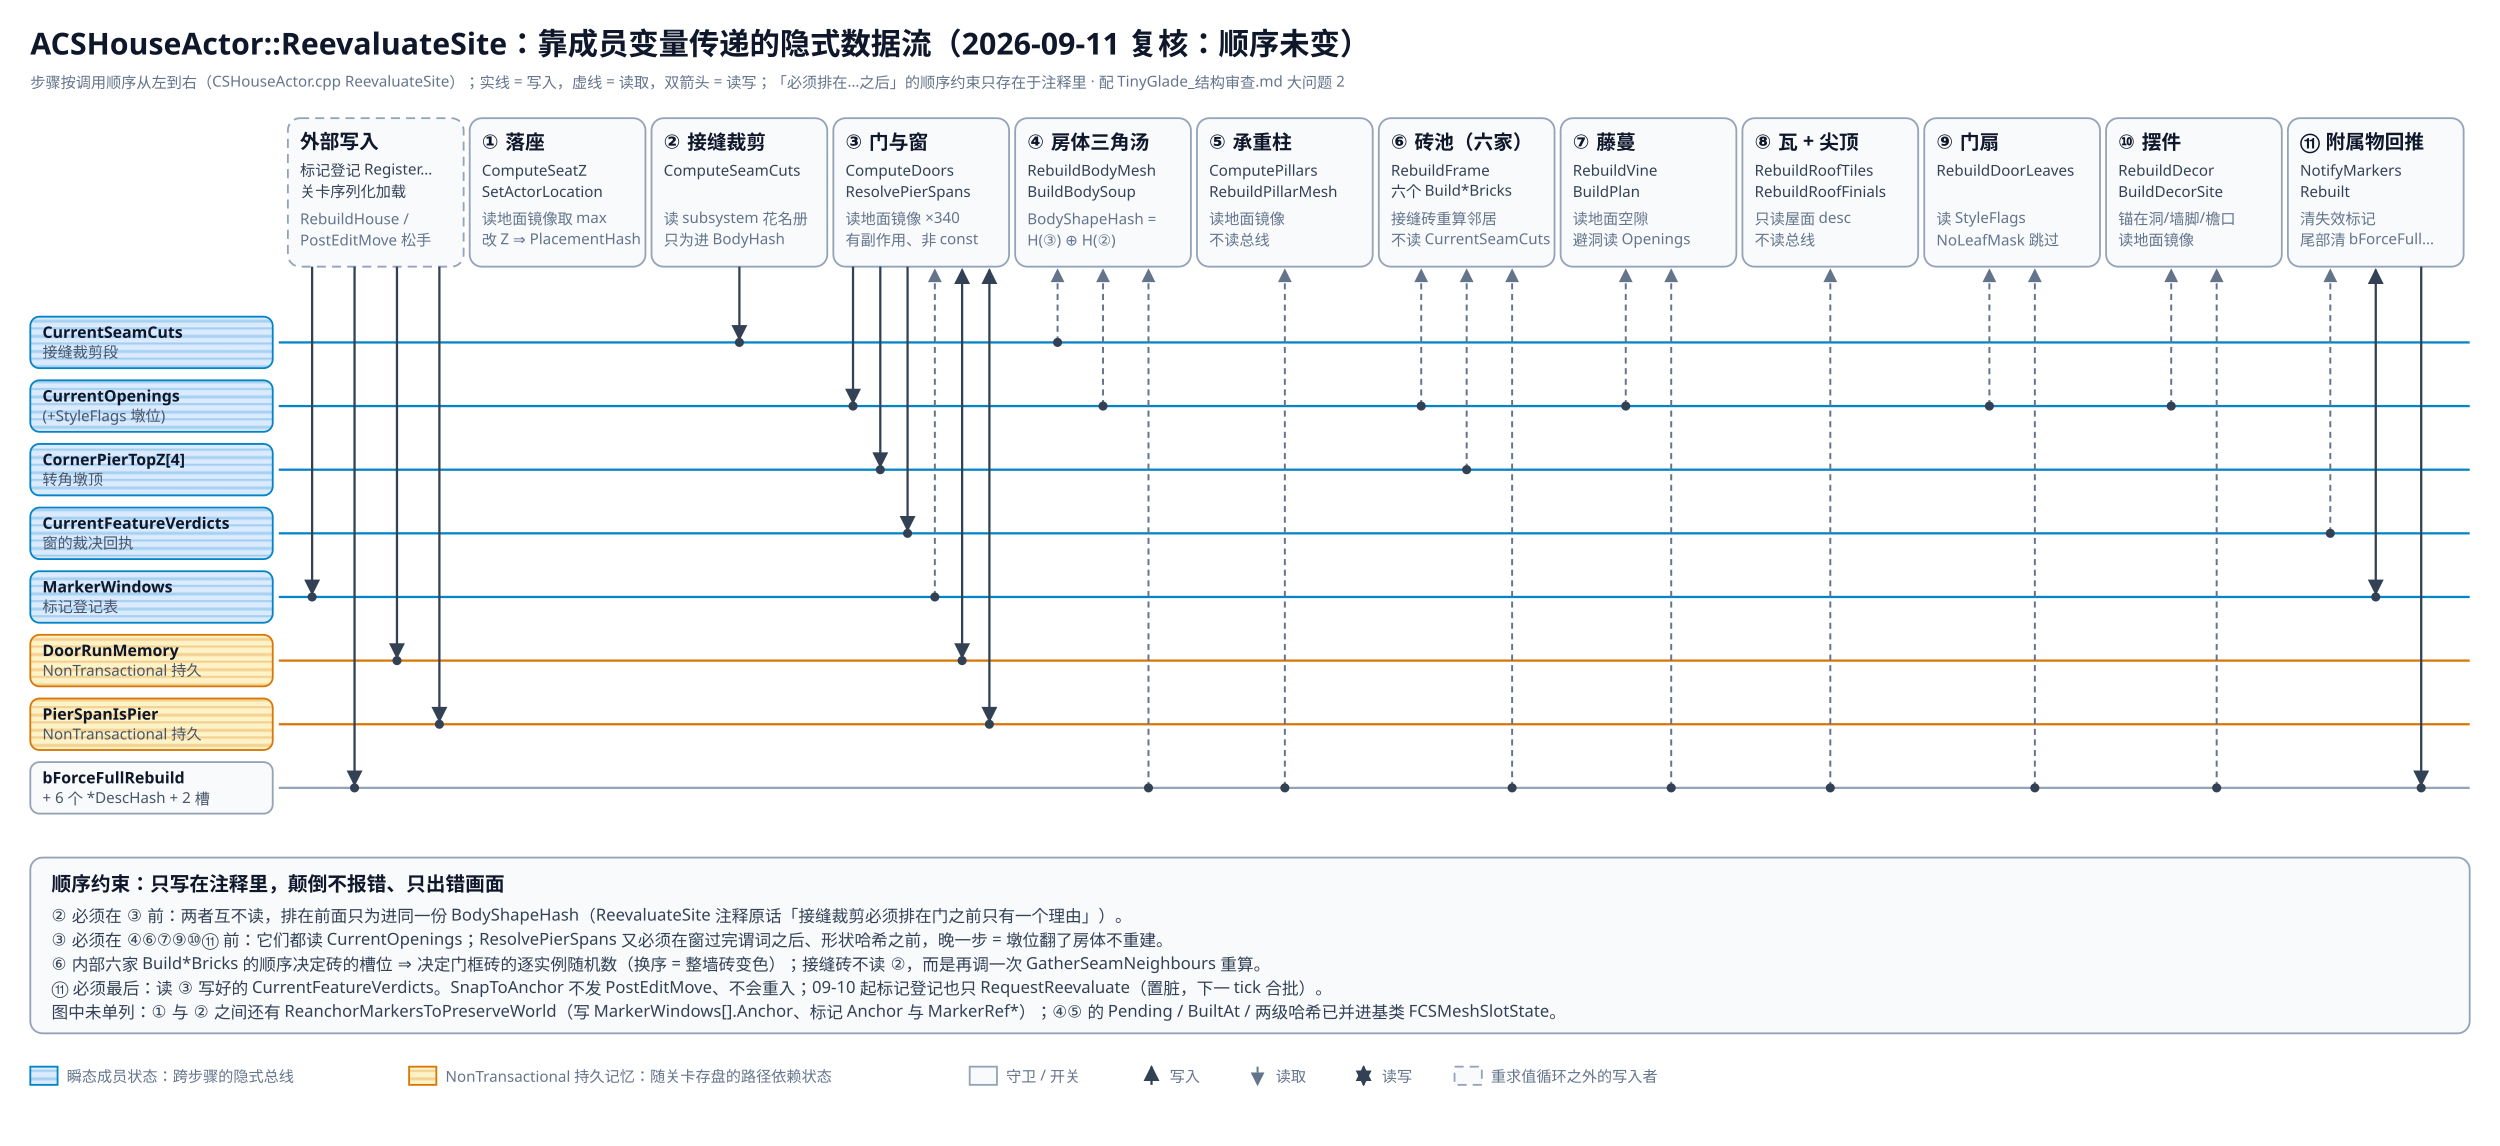
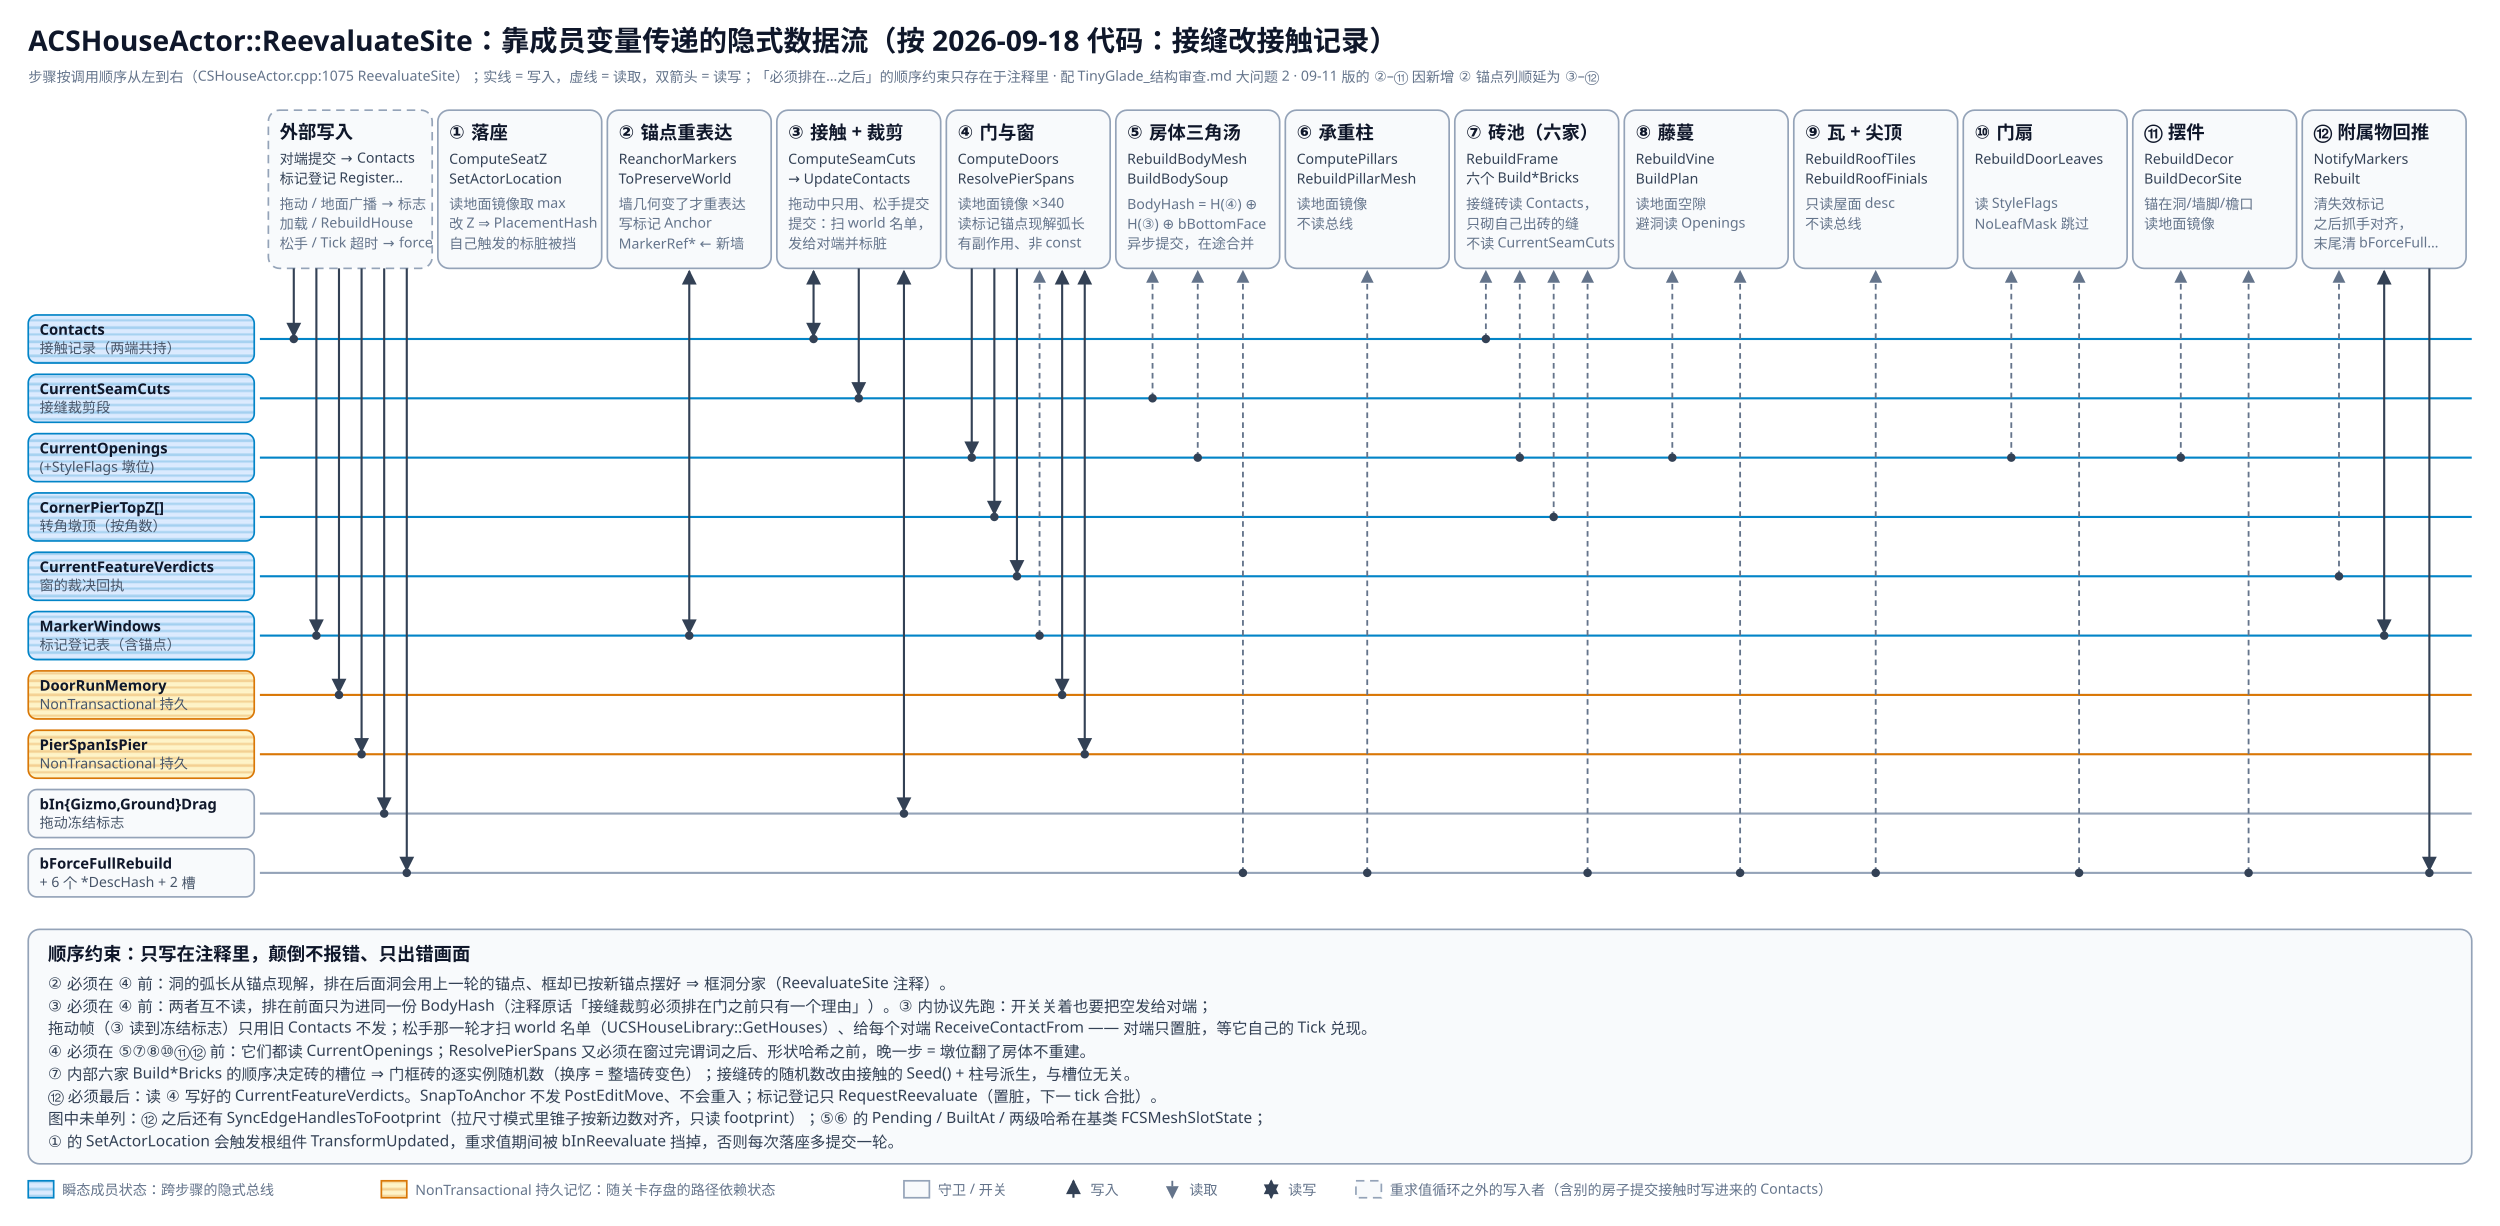
- <svg xmlns="http://www.w3.org/2000/svg" viewBox="0 0 1650 756" width="1650" height="756" font-family="Segoe UI, Microsoft YaHei, sans-serif">
+ <svg xmlns="http://www.w3.org/2000/svg" viewBox="0 0 1770 868" width="1770" height="868" font-family="Segoe UI, Microsoft YaHei, sans-serif">
  <defs>
    <pattern id="sv-stripe-bg" patternUnits="userSpaceOnUse" width="10" height="10">
      <rect width="10" height="10" fill="#dbeafe" />
      <rect y="1" width="10" height="2" fill="#0284c7" opacity="0.235" />
      <rect y="6" width="10" height="1.5" fill="#0284c7" opacity="0.235" />
    </pattern>
    <pattern id="retained-stripe-bg" patternUnits="userSpaceOnUse" width="10" height="10">
      <rect width="10" height="10" fill="#fef3c7" />
      <rect y="1" width="10" height="2" fill="#d97706" opacity="0.264" />
      <rect y="6" width="10" height="1.5" fill="#d97706" opacity="0.264" />
    </pattern>
    <marker id="arrow" viewBox="0 0 10 10" refX="9" refY="5" markerWidth="7" markerHeight="7" orient="auto-start-reverse">
      <path d="M0 0L10 5L0 10Z" fill="#334155" />
    </marker>
    <marker id="arrow-r" viewBox="0 0 10 10" refX="9" refY="5" markerWidth="7" markerHeight="7" orient="auto-start-reverse">
      <path d="M0 0L10 5L0 10Z" fill="#64748b" />
    </marker>
  </defs>
  <style>
    .box      { fill:#f8fafc; stroke:#94a3b8; stroke-width:1.2; }
    .ext      { fill:#f8fafc; stroke:#94a3b8; stroke-width:1.2; stroke-dasharray:6 4; }
    .sv-stripe { fill:url(#sv-stripe-bg); stroke:#0284c7; stroke-width:1.2; }
    .retained-stripe { fill:url(#retained-stripe-bg); stroke:#d97706; stroke-width:1.2; }
    .t  { font-size:13px; font-weight:600; fill:#0f172a; }
    .b  { font-size:10px; fill:#334155; }
    .m  { font-size:10px; fill:#64748b; }
    .l  { font-size:10.5px; font-weight:600; fill:#0f172a; }
    .l2 { font-size:10px; fill:#475569; }
    .n  { font-size:11px; fill:#334155; }
    .bus { stroke-width:1.5; fill:none; }
    .w  { stroke:#334155; stroke-width:1.5; fill:none; marker-end:url(#arrow); }
    .rw { stroke:#334155; stroke-width:1.5; fill:none; marker-start:url(#arrow); marker-end:url(#arrow); }
    .r  { stroke:#64748b; stroke-width:1.3; fill:none; stroke-dasharray:4 3; marker-end:url(#arrow-r); }
    .dot { fill:#334155; }
  </style>
-   <text x="20" y="36" font-size="20" font-weight="700" fill="#0f172a">ACSHouseActor::ReevaluateSite：靠成员变量传递的隐式数据流（2026-09-11 复核：顺序未变）</text>
-   <text x="20" y="58" class="m" font-size="12px">步骤按调用顺序从左到右（CSHouseActor.cpp ReevaluateSite）；实线 = 写入，虚线 = 读取，双箭头 = 读写；「必须排在…之后」的顺序约束只存在于注释里 · 配 TinyGlade_结构审查.md 大问题 2</text>
-   <line x1="184" y1="226" x2="1630" y2="226" class="bus" stroke="#0284c7" />
-   <rect x="20" y="209" width="160" height="34" rx="6" class="sv-stripe" />
-   <text x="28" y="223" class="l">CurrentSeamCuts</text>
-   <text x="28" y="236" class="l2">接缝裁剪段</text>
-   <line x1="184" y1="268" x2="1630" y2="268" class="bus" stroke="#0284c7" />
-   <rect x="20" y="251" width="160" height="34" rx="6" class="sv-stripe" />
-   <text x="28" y="265" class="l">CurrentOpenings</text>
-   <text x="28" y="278" class="l2">(+StyleFlags 墩位)</text>
-   <line x1="184" y1="310" x2="1630" y2="310" class="bus" stroke="#0284c7" />
-   <rect x="20" y="293" width="160" height="34" rx="6" class="sv-stripe" />
-   <text x="28" y="307" class="l">CornerPierTopZ[4]</text>
-   <text x="28" y="320" class="l2">转角墩顶</text>
-   <line x1="184" y1="352" x2="1630" y2="352" class="bus" stroke="#0284c7" />
-   <rect x="20" y="335" width="160" height="34" rx="6" class="sv-stripe" />
-   <text x="28" y="349" class="l">CurrentFeatureVerdicts</text>
-   <text x="28" y="362" class="l2">窗的裁决回执</text>
-   <line x1="184" y1="394" x2="1630" y2="394" class="bus" stroke="#0284c7" />
-   <rect x="20" y="377" width="160" height="34" rx="6" class="sv-stripe" />
-   <text x="28" y="391" class="l">MarkerWindows</text>
-   <text x="28" y="404" class="l2">标记登记表</text>
-   <line x1="184" y1="436" x2="1630" y2="436" class="bus" stroke="#d97706" />
-   <rect x="20" y="419" width="160" height="34" rx="6" class="retained-stripe" />
-   <text x="28" y="433" class="l">DoorRunMemory</text>
-   <text x="28" y="446" class="l2">NonTransactional 持久</text>
-   <line x1="184" y1="478" x2="1630" y2="478" class="bus" stroke="#d97706" />
-   <rect x="20" y="461" width="160" height="34" rx="6" class="retained-stripe" />
-   <text x="28" y="475" class="l">PierSpanIsPier</text>
-   <text x="28" y="488" class="l2">NonTransactional 持久</text>
-   <line x1="184" y1="520" x2="1630" y2="520" class="bus" stroke="#94a3b8" />
-   <rect x="20" y="503" width="160" height="34" rx="6" class="box" />
-   <text x="28" y="517" class="l">bForceFullRebuild</text>
-   <text x="28" y="530" class="l2">+ 6 个 *DescHash + 2 槽</text>
-   <rect x="190" y="78" width="116" height="98" rx="8" class="ext" />
+   <text x="20" y="36" font-size="20" font-weight="700" fill="#0f172a">ACSHouseActor::ReevaluateSite：靠成员变量传递的隐式数据流（按 2026-09-18 代码：接缝改接触记录）</text>
+   <text x="20" y="58" class="m" font-size="12px">步骤按调用顺序从左到右（CSHouseActor.cpp:1075 ReevaluateSite）；实线 = 写入，虚线 = 读取，双箭头 = 读写；「必须排在…之后」的顺序约束只存在于注释里 · 配 TinyGlade_结构审查.md 大问题 2 · 09-11 版的 ②–⑪ 因新增 ② 锚点列顺延为 ③–⑫</text>
+   <line x1="184" y1="240" x2="1750" y2="240" class="bus" stroke="#0284c7" />
+   <rect x="20" y="223" width="160" height="34" rx="6" class="sv-stripe" />
+   <text x="28" y="237" class="l">Contacts</text>
+   <text x="28" y="250" class="l2">接触记录（两端共持）</text>
+   <line x1="184" y1="282" x2="1750" y2="282" class="bus" stroke="#0284c7" />
+   <rect x="20" y="265" width="160" height="34" rx="6" class="sv-stripe" />
+   <text x="28" y="279" class="l">CurrentSeamCuts</text>
+   <text x="28" y="292" class="l2">接缝裁剪段</text>
+   <line x1="184" y1="324" x2="1750" y2="324" class="bus" stroke="#0284c7" />
+   <rect x="20" y="307" width="160" height="34" rx="6" class="sv-stripe" />
+   <text x="28" y="321" class="l">CurrentOpenings</text>
+   <text x="28" y="334" class="l2">(+StyleFlags 墩位)</text>
+   <line x1="184" y1="366" x2="1750" y2="366" class="bus" stroke="#0284c7" />
+   <rect x="20" y="349" width="160" height="34" rx="6" class="sv-stripe" />
+   <text x="28" y="363" class="l">CornerPierTopZ[]</text>
+   <text x="28" y="376" class="l2">转角墩顶（按角数）</text>
+   <line x1="184" y1="408" x2="1750" y2="408" class="bus" stroke="#0284c7" />
+   <rect x="20" y="391" width="160" height="34" rx="6" class="sv-stripe" />
+   <text x="28" y="405" class="l">CurrentFeatureVerdicts</text>
+   <text x="28" y="418" class="l2">窗的裁决回执</text>
+   <line x1="184" y1="450" x2="1750" y2="450" class="bus" stroke="#0284c7" />
+   <rect x="20" y="433" width="160" height="34" rx="6" class="sv-stripe" />
+   <text x="28" y="447" class="l">MarkerWindows</text>
+   <text x="28" y="460" class="l2">标记登记表（含锚点）</text>
+   <line x1="184" y1="492" x2="1750" y2="492" class="bus" stroke="#d97706" />
+   <rect x="20" y="475" width="160" height="34" rx="6" class="retained-stripe" />
+   <text x="28" y="489" class="l">DoorRunMemory</text>
+   <text x="28" y="502" class="l2">NonTransactional 持久</text>
+   <line x1="184" y1="534" x2="1750" y2="534" class="bus" stroke="#d97706" />
+   <rect x="20" y="517" width="160" height="34" rx="6" class="retained-stripe" />
+   <text x="28" y="531" class="l">PierSpanIsPier</text>
+   <text x="28" y="544" class="l2">NonTransactional 持久</text>
+   <line x1="184" y1="576" x2="1750" y2="576" class="bus" stroke="#94a3b8" />
+   <rect x="20" y="559" width="160" height="34" rx="6" class="box" />
+   <text x="28" y="573" class="l">bIn{Gizmo,Ground}Drag</text>
+   <text x="28" y="586" class="l2">拖动冻结标志</text>
+   <line x1="184" y1="618" x2="1750" y2="618" class="bus" stroke="#94a3b8" />
+   <rect x="20" y="601" width="160" height="34" rx="6" class="box" />
+   <text x="28" y="615" class="l">bForceFullRebuild</text>
+   <text x="28" y="628" class="l2">+ 6 个 *DescHash + 2 槽</text>
+   <rect x="190" y="78" width="116" height="112" rx="8" class="ext" />
  <text x="198" y="98" class="t">外部写入</text>
-   <text x="198" y="116" class="b">标记登记 Register…</text>
-   <text x="198" y="130" class="b">关卡序列化加载</text>
-   <text x="198" y="148" class="m">RebuildHouse /</text>
-   <text x="198" y="162" class="m">PostEditMove 松手</text>
-   <rect x="310" y="78" width="116" height="98" rx="8" class="box" />
+   <text x="198" y="116" class="b">对端提交 → Contacts</text>
+   <text x="198" y="130" class="b">标记登记 Register…</text>
+   <text x="198" y="148" class="m">拖动 / 地面广播 → 标志</text>
+   <text x="198" y="162" class="m">加载 / RebuildHouse</text>
+   <text x="198" y="176" class="m">松手 / Tick 超时 → force</text>
+   <rect x="310" y="78" width="116" height="112" rx="8" class="box" />
  <text x="318" y="98" class="t">① 落座</text>
  <text x="318" y="116" class="b">ComputeSeatZ</text>
  <text x="318" y="130" class="b">SetActorLocation</text>
  <text x="318" y="148" class="m">读地面镜像取 max</text>
  <text x="318" y="162" class="m">改 Z ⇒ PlacementHash</text>
-   <rect x="430" y="78" width="116" height="98" rx="8" class="box" />
-   <text x="438" y="98" class="t">② 接缝裁剪</text>
-   <text x="438" y="116" class="b">ComputeSeamCuts</text>
-   <text x="438" y="148" class="m">读 subsystem 花名册</text>
-   <text x="438" y="162" class="m">只为进 BodyHash</text>
-   <rect x="550" y="78" width="116" height="98" rx="8" class="box" />
-   <text x="558" y="98" class="t">③ 门与窗</text>
-   <text x="558" y="116" class="b">ComputeDoors</text>
-   <text x="558" y="130" class="b">ResolvePierSpans</text>
-   <text x="558" y="148" class="m">读地面镜像 ×340</text>
-   <text x="558" y="162" class="m">有副作用、非 const</text>
-   <rect x="670" y="78" width="116" height="98" rx="8" class="box" />
-   <text x="678" y="98" class="t">④ 房体三角汤</text>
-   <text x="678" y="116" class="b">RebuildBodyMesh</text>
-   <text x="678" y="130" class="b">BuildBodySoup</text>
-   <text x="678" y="148" class="m">BodyShapeHash =</text>
-   <text x="678" y="162" class="m">H(③) ⊕ H(②)</text>
-   <rect x="790" y="78" width="116" height="98" rx="8" class="box" />
-   <text x="798" y="98" class="t">⑤ 承重柱</text>
-   <text x="798" y="116" class="b">ComputePillars</text>
-   <text x="798" y="130" class="b">RebuildPillarMesh</text>
-   <text x="798" y="148" class="m">读地面镜像</text>
-   <text x="798" y="162" class="m">不读总线</text>
-   <rect x="910" y="78" width="116" height="98" rx="8" class="box" />
-   <text x="918" y="98" class="t">⑥ 砖池（六家）</text>
-   <text x="918" y="116" class="b">RebuildFrame</text>
-   <text x="918" y="130" class="b">六个 Build*Bricks</text>
-   <text x="918" y="148" class="m">接缝砖重算邻居</text>
-   <text x="918" y="162" class="m">不读 CurrentSeamCuts</text>
-   <rect x="1030" y="78" width="116" height="98" rx="8" class="box" />
-   <text x="1038" y="98" class="t">⑦ 藤蔓</text>
-   <text x="1038" y="116" class="b">RebuildVine</text>
-   <text x="1038" y="130" class="b">BuildPlan</text>
-   <text x="1038" y="148" class="m">读地面空隙</text>
-   <text x="1038" y="162" class="m">避洞读 Openings</text>
-   <rect x="1150" y="78" width="116" height="98" rx="8" class="box" />
-   <text x="1158" y="98" class="t">⑧ 瓦 + 尖顶</text>
-   <text x="1158" y="116" class="b">RebuildRoofTiles</text>
-   <text x="1158" y="130" class="b">RebuildRoofFinials</text>
-   <text x="1158" y="148" class="m">只读屋面 desc</text>
-   <text x="1158" y="162" class="m">不读总线</text>
-   <rect x="1270" y="78" width="116" height="98" rx="8" class="box" />
-   <text x="1278" y="98" class="t">⑨ 门扇</text>
-   <text x="1278" y="116" class="b">RebuildDoorLeaves</text>
-   <text x="1278" y="148" class="m">读 StyleFlags</text>
-   <text x="1278" y="162" class="m">NoLeafMask 跳过</text>
-   <rect x="1390" y="78" width="116" height="98" rx="8" class="box" />
-   <text x="1398" y="98" class="t">⑩ 摆件</text>
-   <text x="1398" y="116" class="b">RebuildDecor</text>
-   <text x="1398" y="130" class="b">BuildDecorSite</text>
-   <text x="1398" y="148" class="m">锚在洞/墙脚/檐口</text>
-   <text x="1398" y="162" class="m">读地面镜像</text>
-   <rect x="1510" y="78" width="116" height="98" rx="8" class="box" />
-   <text x="1518" y="98" class="t">⑪ 附属物回推</text>
-   <text x="1518" y="116" class="b">NotifyMarkers</text>
-   <text x="1518" y="130" class="b">Rebuilt</text>
-   <text x="1518" y="148" class="m">清失效标记</text>
-   <text x="1518" y="162" class="m">尾部清 bForceFull…</text>
-   <path class="w" d="M206 176V392" />
-   <circle cx="206" cy="394" r="3" class="dot" />
-   <path class="w" d="M234 176V518" />
-   <circle cx="234" cy="520" r="3" class="dot" />
-   <path class="w" d="M262 176V434" />
-   <circle cx="262" cy="436" r="3" class="dot" />
-   <path class="w" d="M290 176V476" />
-   <circle cx="290" cy="478" r="3" class="dot" />
-   <path class="w" d="M488 176V224" />
-   <circle cx="488" cy="226" r="3" class="dot" />
-   <path class="w" d="M563 176V266" />
-   <circle cx="563" cy="268" r="3" class="dot" />
-   <path class="w" d="M581 176V308" />
-   <circle cx="581" cy="310" r="3" class="dot" />
-   <path class="w" d="M599 176V350" />
-   <circle cx="599" cy="352" r="3" class="dot" />
-   <path class="r" d="M617 394V178" />
-   <circle cx="617" cy="394" r="3" class="dot" />
-   <path class="rw" d="M635 178V434" />
-   <circle cx="635" cy="436" r="3" class="dot" />
-   <path class="rw" d="M653 178V476" />
-   <circle cx="653" cy="478" r="3" class="dot" />
-   <path class="r" d="M698 226V178" />
-   <circle cx="698" cy="226" r="3" class="dot" />
-   <path class="r" d="M728 268V178" />
-   <circle cx="728" cy="268" r="3" class="dot" />
-   <path class="r" d="M758 520V178" />
-   <circle cx="758" cy="520" r="3" class="dot" />
-   <path class="r" d="M848 520V178" />
-   <circle cx="848" cy="520" r="3" class="dot" />
-   <path class="r" d="M938 268V178" />
-   <circle cx="938" cy="268" r="3" class="dot" />
-   <path class="r" d="M968 310V178" />
-   <circle cx="968" cy="310" r="3" class="dot" />
-   <path class="r" d="M998 520V178" />
-   <circle cx="998" cy="520" r="3" class="dot" />
-   <path class="r" d="M1073 268V178" />
-   <circle cx="1073" cy="268" r="3" class="dot" />
-   <path class="r" d="M1103 520V178" />
-   <circle cx="1103" cy="520" r="3" class="dot" />
-   <path class="r" d="M1208 520V178" />
-   <circle cx="1208" cy="520" r="3" class="dot" />
-   <path class="r" d="M1313 268V178" />
-   <circle cx="1313" cy="268" r="3" class="dot" />
-   <path class="r" d="M1343 520V178" />
-   <circle cx="1343" cy="520" r="3" class="dot" />
-   <path class="r" d="M1433 268V178" />
-   <circle cx="1433" cy="268" r="3" class="dot" />
-   <path class="r" d="M1463 520V178" />
-   <circle cx="1463" cy="520" r="3" class="dot" />
-   <path class="r" d="M1538 352V178" />
-   <circle cx="1538" cy="352" r="3" class="dot" />
-   <path class="rw" d="M1568 178V392" />
-   <circle cx="1568" cy="394" r="3" class="dot" />
-   <path class="w" d="M1598 176V518" />
-   <circle cx="1598" cy="520" r="3" class="dot" />
-   <rect x="20" y="566" width="1610" height="116" rx="8" class="box" />
-   <text x="34" y="588" class="t">顺序约束：只写在注释里，颠倒不报错、只出错画面</text>
-   <text x="34" y="608" class="n">② 必须在 ③ 前：两者互不读，排在前面只为进同一份 BodyShapeHash（ReevaluateSite 注释原话「接缝裁剪必须排在门之前只有一个理由」）。</text>
-   <text x="34" y="624" class="n">③ 必须在 ④⑥⑦⑨⑩⑪ 前：它们都读 CurrentOpenings；ResolvePierSpans 又必须在窗过完谓词之后、形状哈希之前，晚一步 = 墩位翻了房体不重建。</text>
-   <text x="34" y="640" class="n">⑥ 内部六家 Build*Bricks 的顺序决定砖的槽位 ⇒ 决定门框砖的逐实例随机数（换序 = 整墙砖变色）；接缝砖不读 ②，而是再调一次 GatherSeamNeighbours 重算。</text>
-   <text x="34" y="656" class="n">⑪ 必须最后：读 ③ 写好的 CurrentFeatureVerdicts。SnapToAnchor 不发 PostEditMove、不会重入；09-10 起标记登记也只 RequestReevaluate（置脏，下一 tick 合批）。</text>
-   <text x="34" y="672" class="n">图中未单列：① 与 ② 之间还有 ReanchorMarkersToPreserveWorld（写 MarkerWindows[].Anchor、标记 Anchor 与 MarkerRef*）；④⑤ 的 Pending / BuiltAt / 两级哈希已并进基类 FCSMeshSlotState。</text>
-   <rect x="20" y="704" width="18" height="12" class="sv-stripe" />
-   <text x="44" y="714" class="m" font-size="11px">瞬态成员状态：跨步骤的隐式总线</text>
-   <rect x="270" y="704" width="18" height="12" class="retained-stripe" />
-   <text x="294" y="714" class="m" font-size="11px">NonTransactional 持久记忆：随关卡存盘的路径依赖状态</text>
-   <rect x="640" y="704" width="18" height="12" class="box" />
-   <text x="664" y="714" class="m" font-size="11px">守卫 / 开关</text>
-   <path class="w" d="M760 716V704" />
-   <text x="772" y="714" class="m" font-size="11px">写入</text>
-   <path class="r" d="M830 704V716" />
-   <text x="842" y="714" class="m" font-size="11px">读取</text>
-   <path class="rw" d="M900 716V704" />
-   <text x="912" y="714" class="m" font-size="11px">读写</text>
-   <rect x="960" y="704" width="18" height="12" class="ext" />
-   <text x="984" y="714" class="m" font-size="11px">重求值循环之外的写入者</text>
+   <text x="318" y="176" class="m">自己触发的标脏被挡</text>
+   <rect x="430" y="78" width="116" height="112" rx="8" class="box" />
+   <text x="438" y="98" class="t">② 锚点重表达</text>
+   <text x="438" y="116" class="b">ReanchorMarkers</text>
+   <text x="438" y="130" class="b">ToPreserveWorld</text>
+   <text x="438" y="148" class="m">墙几何变了才重表达</text>
+   <text x="438" y="162" class="m">写标记 Anchor</text>
+   <text x="438" y="176" class="m">MarkerRef* ← 新墙</text>
+   <rect x="550" y="78" width="116" height="112" rx="8" class="box" />
+   <text x="558" y="98" class="t">③ 接触 + 裁剪</text>
+   <text x="558" y="116" class="b">ComputeSeamCuts</text>
+   <text x="558" y="130" class="b">→ UpdateContacts</text>
+   <text x="558" y="148" class="m">拖动中只用、松手提交</text>
+   <text x="558" y="162" class="m">提交：扫 world 名单，</text>
+   <text x="558" y="176" class="m">发给对端并标脏</text>
+   <rect x="670" y="78" width="116" height="112" rx="8" class="box" />
+   <text x="678" y="98" class="t">④ 门与窗</text>
+   <text x="678" y="116" class="b">ComputeDoors</text>
+   <text x="678" y="130" class="b">ResolvePierSpans</text>
+   <text x="678" y="148" class="m">读地面镜像 ×340</text>
+   <text x="678" y="162" class="m">读标记锚点现解弧长</text>
+   <text x="678" y="176" class="m">有副作用、非 const</text>
+   <rect x="790" y="78" width="116" height="112" rx="8" class="box" />
+   <text x="798" y="98" class="t">⑤ 房体三角汤</text>
+   <text x="798" y="116" class="b">RebuildBodyMesh</text>
+   <text x="798" y="130" class="b">BuildBodySoup</text>
+   <text x="798" y="148" class="m">BodyHash = H(④) ⊕</text>
+   <text x="798" y="162" class="m">H(③) ⊕ bBottomFace</text>
+   <text x="798" y="176" class="m">异步提交，在途合并</text>
+   <rect x="910" y="78" width="116" height="112" rx="8" class="box" />
+   <text x="918" y="98" class="t">⑥ 承重柱</text>
+   <text x="918" y="116" class="b">ComputePillars</text>
+   <text x="918" y="130" class="b">RebuildPillarMesh</text>
+   <text x="918" y="148" class="m">读地面镜像</text>
+   <text x="918" y="162" class="m">不读总线</text>
+   <rect x="1030" y="78" width="116" height="112" rx="8" class="box" />
+   <text x="1038" y="98" class="t">⑦ 砖池（六家）</text>
+   <text x="1038" y="116" class="b">RebuildFrame</text>
+   <text x="1038" y="130" class="b">六个 Build*Bricks</text>
+   <text x="1038" y="148" class="m">接缝砖读 Contacts，</text>
+   <text x="1038" y="162" class="m">只砌自己出砖的缝</text>
+   <text x="1038" y="176" class="m">不读 CurrentSeamCuts</text>
+   <rect x="1150" y="78" width="116" height="112" rx="8" class="box" />
+   <text x="1158" y="98" class="t">⑧ 藤蔓</text>
+   <text x="1158" y="116" class="b">RebuildVine</text>
+   <text x="1158" y="130" class="b">BuildPlan</text>
+   <text x="1158" y="148" class="m">读地面空隙</text>
+   <text x="1158" y="162" class="m">避洞读 Openings</text>
+   <rect x="1270" y="78" width="116" height="112" rx="8" class="box" />
+   <text x="1278" y="98" class="t">⑨ 瓦 + 尖顶</text>
+   <text x="1278" y="116" class="b">RebuildRoofTiles</text>
+   <text x="1278" y="130" class="b">RebuildRoofFinials</text>
+   <text x="1278" y="148" class="m">只读屋面 desc</text>
+   <text x="1278" y="162" class="m">不读总线</text>
+   <rect x="1390" y="78" width="116" height="112" rx="8" class="box" />
+   <text x="1398" y="98" class="t">⑩ 门扇</text>
+   <text x="1398" y="116" class="b">RebuildDoorLeaves</text>
+   <text x="1398" y="148" class="m">读 StyleFlags</text>
+   <text x="1398" y="162" class="m">NoLeafMask 跳过</text>
+   <rect x="1510" y="78" width="116" height="112" rx="8" class="box" />
+   <text x="1518" y="98" class="t">⑪ 摆件</text>
+   <text x="1518" y="116" class="b">RebuildDecor</text>
+   <text x="1518" y="130" class="b">BuildDecorSite</text>
+   <text x="1518" y="148" class="m">锚在洞/墙脚/檐口</text>
+   <text x="1518" y="162" class="m">读地面镜像</text>
+   <rect x="1630" y="78" width="116" height="112" rx="8" class="box" />
+   <text x="1638" y="98" class="t">⑫ 附属物回推</text>
+   <text x="1638" y="116" class="b">NotifyMarkers</text>
+   <text x="1638" y="130" class="b">Rebuilt</text>
+   <text x="1638" y="148" class="m">清失效标记</text>
+   <text x="1638" y="162" class="m">之后抓手对齐，</text>
+   <text x="1638" y="176" class="m">末尾清 bForceFull…</text>
+   <path class="w" d="M208 190V238" />
+   <circle cx="208" cy="240" r="3" class="dot" />
+   <path class="w" d="M224 190V448" />
+   <circle cx="224" cy="450" r="3" class="dot" />
+   <path class="w" d="M240 190V490" />
+   <circle cx="240" cy="492" r="3" class="dot" />
+   <path class="w" d="M256 190V532" />
+   <circle cx="256" cy="534" r="3" class="dot" />
+   <path class="w" d="M272 190V574" />
+   <circle cx="272" cy="576" r="3" class="dot" />
+   <path class="w" d="M288 190V616" />
+   <circle cx="288" cy="618" r="3" class="dot" />
+   <path class="rw" d="M488 192V448" />
+   <circle cx="488" cy="450" r="3" class="dot" />
+   <path class="rw" d="M576 192V238" />
+   <circle cx="576" cy="240" r="3" class="dot" />
+   <path class="w" d="M608 190V280" />
+   <circle cx="608" cy="282" r="3" class="dot" />
+   <path class="rw" d="M640 192V574" />
+   <circle cx="640" cy="576" r="3" class="dot" />
+   <path class="w" d="M688 190V322" />
+   <circle cx="688" cy="324" r="3" class="dot" />
+   <path class="w" d="M704 190V364" />
+   <circle cx="704" cy="366" r="3" class="dot" />
+   <path class="w" d="M720 190V406" />
+   <circle cx="720" cy="408" r="3" class="dot" />
+   <path class="r" d="M736 450V192" />
+   <circle cx="736" cy="450" r="3" class="dot" />
+   <path class="rw" d="M752 192V490" />
+   <circle cx="752" cy="492" r="3" class="dot" />
+   <path class="rw" d="M768 192V532" />
+   <circle cx="768" cy="534" r="3" class="dot" />
+   <path class="r" d="M816 282V192" />
+   <circle cx="816" cy="282" r="3" class="dot" />
+   <path class="r" d="M848 324V192" />
+   <circle cx="848" cy="324" r="3" class="dot" />
+   <path class="r" d="M880 618V192" />
+   <circle cx="880" cy="618" r="3" class="dot" />
+   <path class="r" d="M968 618V192" />
+   <circle cx="968" cy="618" r="3" class="dot" />
+   <path class="r" d="M1052 240V192" />
+   <circle cx="1052" cy="240" r="3" class="dot" />
+   <path class="r" d="M1076 324V192" />
+   <circle cx="1076" cy="324" r="3" class="dot" />
+   <path class="r" d="M1100 366V192" />
+   <circle cx="1100" cy="366" r="3" class="dot" />
+   <path class="r" d="M1124 618V192" />
+   <circle cx="1124" cy="618" r="3" class="dot" />
+   <path class="r" d="M1184 324V192" />
+   <circle cx="1184" cy="324" r="3" class="dot" />
+   <path class="r" d="M1232 618V192" />
+   <circle cx="1232" cy="618" r="3" class="dot" />
+   <path class="r" d="M1328 618V192" />
+   <circle cx="1328" cy="618" r="3" class="dot" />
+   <path class="r" d="M1424 324V192" />
+   <circle cx="1424" cy="324" r="3" class="dot" />
+   <path class="r" d="M1472 618V192" />
+   <circle cx="1472" cy="618" r="3" class="dot" />
+   <path class="r" d="M1544 324V192" />
+   <circle cx="1544" cy="324" r="3" class="dot" />
+   <path class="r" d="M1592 618V192" />
+   <circle cx="1592" cy="618" r="3" class="dot" />
+   <path class="r" d="M1656 408V192" />
+   <circle cx="1656" cy="408" r="3" class="dot" />
+   <path class="rw" d="M1688 192V448" />
+   <circle cx="1688" cy="450" r="3" class="dot" />
+   <path class="w" d="M1720 190V616" />
+   <circle cx="1720" cy="618" r="3" class="dot" />
+   <rect x="20" y="658" width="1730" height="166" rx="8" class="box" />
+   <text x="34" y="680" class="t">顺序约束：只写在注释里，颠倒不报错、只出错画面</text>
+   <text x="34" y="700" class="n">② 必须在 ④ 前：洞的弧长从锚点现解，排在后面洞会用上一轮的锚点、框却已按新锚点摆好 ⇒ 框洞分家（ReevaluateSite 注释）。</text>
+   <text x="34" y="716" class="n">③ 必须在 ④ 前：两者互不读，排在前面只为进同一份 BodyHash（注释原话「接缝裁剪必须排在门之前只有一个理由」）。③ 内协议先跑：开关关着也要把空发给对端；</text>
+   <text x="34" y="732" class="n">　拖动帧（③ 读到冻结标志）只用旧 Contacts 不发；松手那一轮才扫 world 名单（UCSHouseLibrary::GetHouses）、给每个对端 ReceiveContactFrom —— 对端只置脏，等它自己的 Tick 兑现。</text>
+   <text x="34" y="748" class="n">④ 必须在 ⑤⑦⑧⑩⑪⑫ 前：它们都读 CurrentOpenings；ResolvePierSpans 又必须在窗过完谓词之后、形状哈希之前，晚一步 = 墩位翻了房体不重建。</text>
+   <text x="34" y="764" class="n">⑦ 内部六家 Build*Bricks 的顺序决定砖的槽位 ⇒ 门框砖的逐实例随机数（换序 = 整墙砖变色）；接缝砖的随机数改由接触的 Seed() + 柱号派生，与槽位无关。</text>
+   <text x="34" y="780" class="n">⑫ 必须最后：读 ④ 写好的 CurrentFeatureVerdicts。SnapToAnchor 不发 PostEditMove、不会重入；标记登记只 RequestReevaluate（置脏，下一 tick 合批）。</text>
+   <text x="34" y="796" class="n">图中未单列：⑫ 之后还有 SyncEdgeHandlesToFootprint（拉尺寸模式里锥子按新边数对齐，只读 footprint）；⑤⑥ 的 Pending / BuiltAt / 两级哈希在基类 FCSMeshSlotState；</text>
+   <text x="34" y="812" class="n">　① 的 SetActorLocation 会触发根组件 TransformUpdated，重求值期间被 bInReevaluate 挡掉，否则每次落座多提交一轮。</text>
+   <rect x="20" y="836" width="18" height="12" class="sv-stripe" />
+   <text x="44" y="846" class="m" font-size="11px">瞬态成员状态：跨步骤的隐式总线</text>
+   <rect x="270" y="836" width="18" height="12" class="retained-stripe" />
+   <text x="294" y="846" class="m" font-size="11px">NonTransactional 持久记忆：随关卡存盘的路径依赖状态</text>
+   <rect x="640" y="836" width="18" height="12" class="box" />
+   <text x="664" y="846" class="m" font-size="11px">守卫 / 开关</text>
+   <path class="w" d="M760 848V836" />
+   <text x="772" y="846" class="m" font-size="11px">写入</text>
+   <path class="r" d="M830 836V848" />
+   <text x="842" y="846" class="m" font-size="11px">读取</text>
+   <path class="rw" d="M900 848V836" />
+   <text x="912" y="846" class="m" font-size="11px">读写</text>
+   <rect x="960" y="836" width="18" height="12" class="ext" />
+   <text x="984" y="846" class="m" font-size="11px">重求值循环之外的写入者（含别的房子提交接触时写进来的 Contacts）</text>
</svg>
